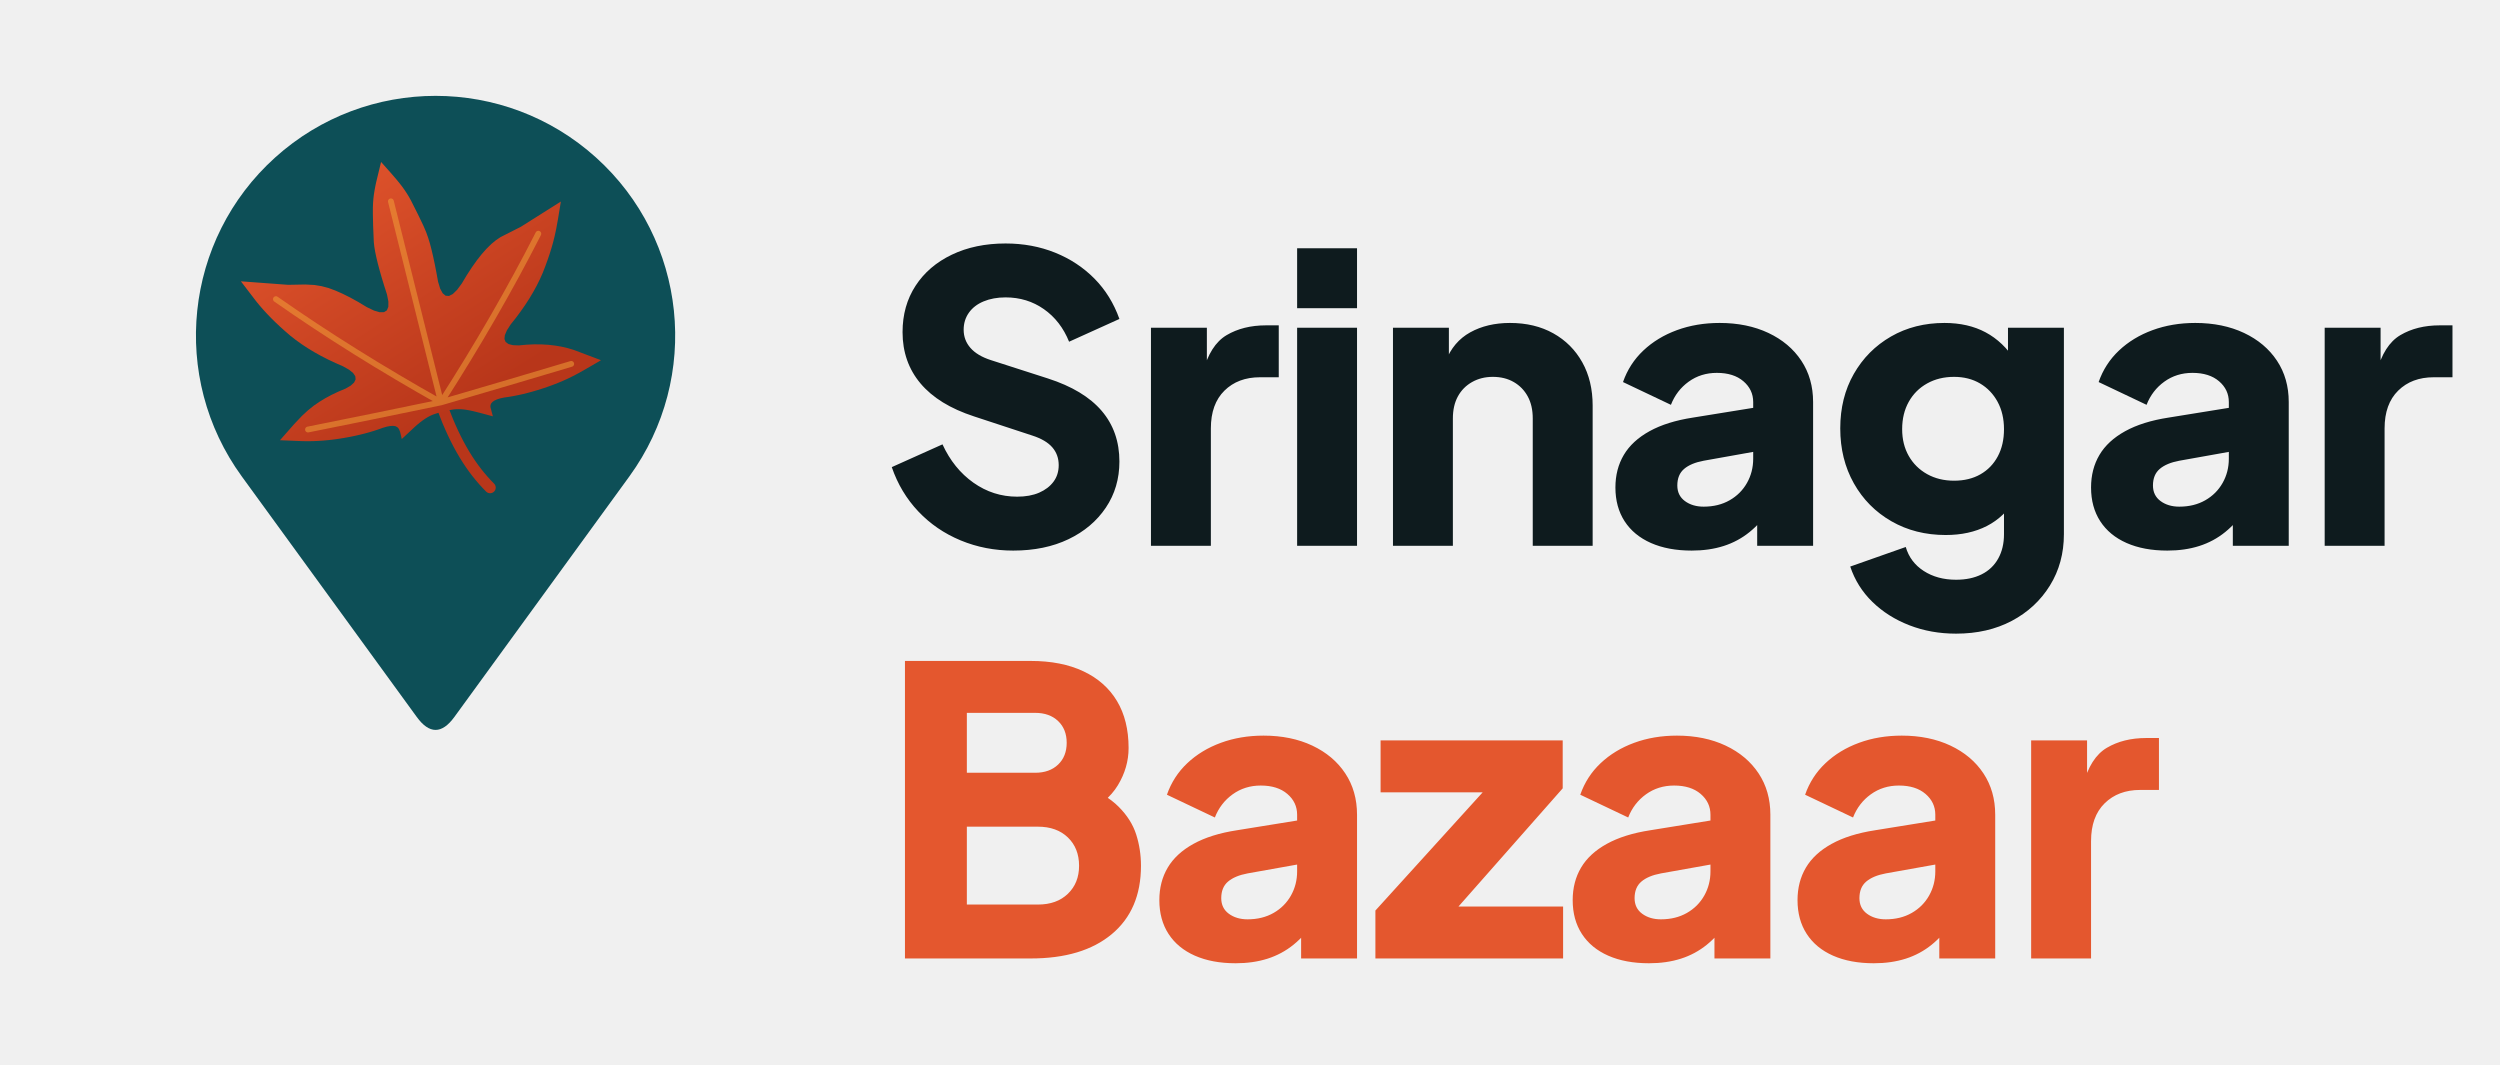
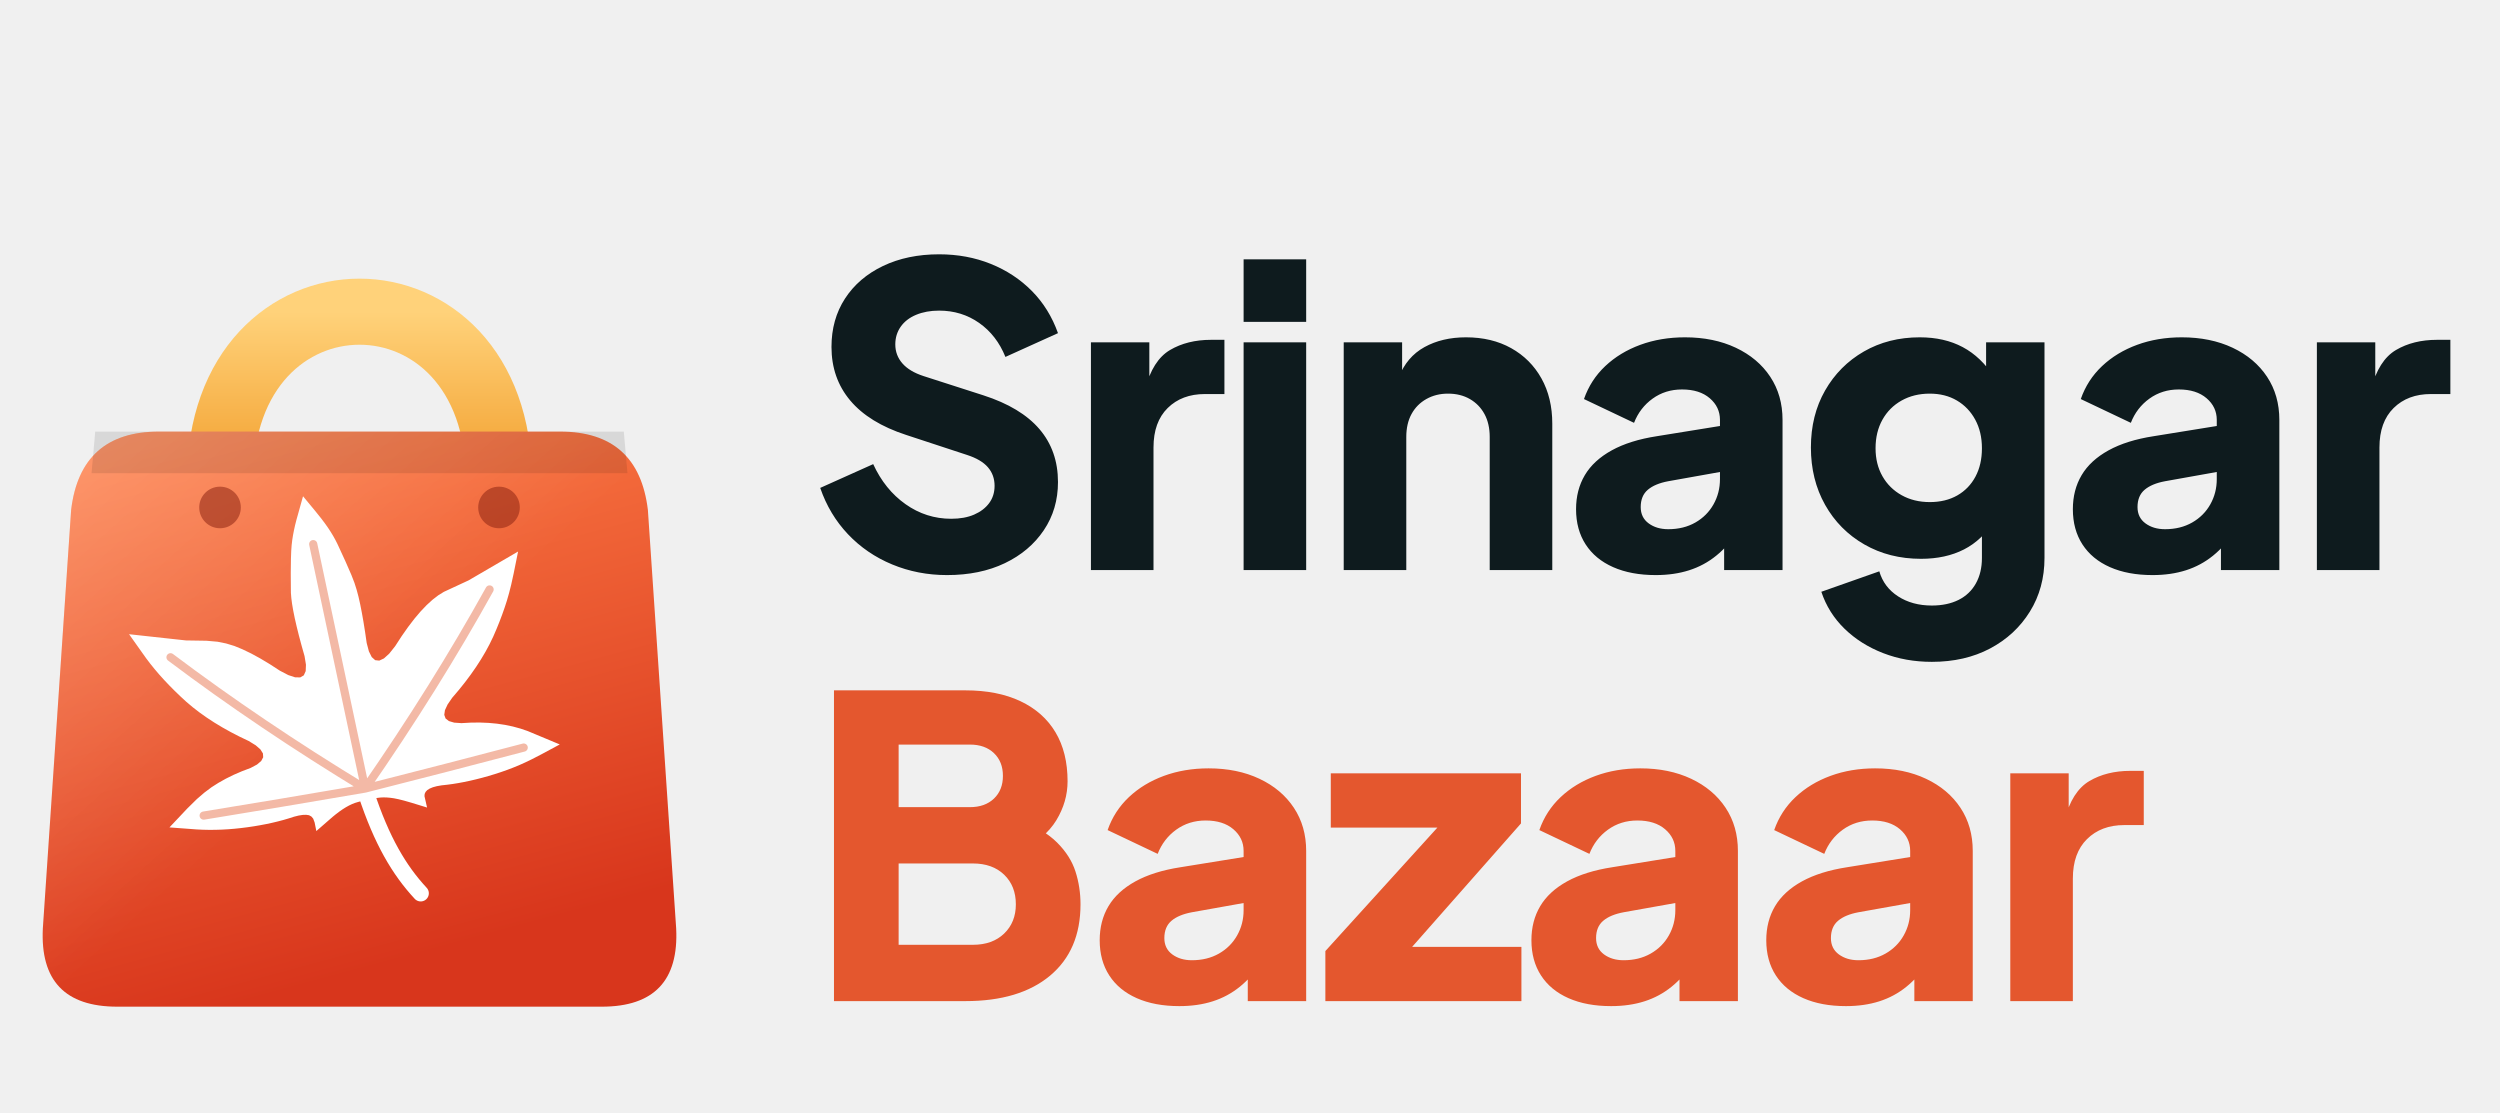
- <svg xmlns="http://www.w3.org/2000/svg" viewBox="0 0 939 400" width="939" height="400">
-   <g transform="translate(10 0) scale(.30)">
+ <svg xmlns="http://www.w3.org/2000/svg" viewBox="0 0 899 400" width="899" height="400">
+   <g transform="translate(-96 -12) scale(.44)">
    <defs>
-       <linearGradient id="logo-horizontalleaf" x1="0" y1="0" x2="0.4" y2="1">
-         <stop offset="0" stop-color="#E4572E" />
-         <stop offset="1" stop-color="#B8361A" />
+       <linearGradient id="logo-horizontalbag" x1="0" y1="0" x2=".3" y2="1">
+         <stop offset="0" stop-color="#FF8048" />
+         <stop offset="1" stop-color="#D8361C" />
      </linearGradient>
+       <linearGradient id="logo-horizontalsf" x1="0" y1="0" x2="0" y2="1">
+         <stop offset="0" stop-color="#FFD27A" />
+         <stop offset="1" stop-color="#F29F2E" />
+       </linearGradient>
+       <linearGradient id="logo-horizontalgl" x1="0" y1="0" x2="1" y2="1">
+         <stop offset="0" stop-color="#fff" stop-opacity=".22" />
+         <stop offset=".5" stop-color="#fff" stop-opacity="0" />
+       </linearGradient>
+       <filter id="logo-horizontalsh" x="-20%" y="-20%" width="140%" height="150%">
+         <feDropShadow dx="0" dy="22" stdDeviation="26" flood-color="#021C20" flood-opacity=".45" />
+       </filter>
    </defs>
-     <path d="M754.6,596.5 A300,300 0 1 0 269.4,596.5 L488.5,897.7 Q512.0,930.0 535.5,897.7 Z" fill="#0D4F57" />
-     <g transform="rotate(-14 512 476.4)">
-       <path d="M512.0,510.2 C517.6,561.0 528.9,594.8 545.8,623.0" fill="none" stroke="#B8361A" stroke-width="14.1" stroke-linecap="round" />
-       <path d="M472.81,526.38 L468.46,528.80 L464.65,530.91 L461.39,532.72 L458.67,534.23 L456.49,535.44 L454.86,536.35 L453.78,536.95 L453.23,537.26 L453.37,528.21 L452.72,523.93 L451.35,521.40 L449.25,519.61 L446.43,518.56 L442.90,517.92 L438.66,517.68 L433.70,517.86 L428.02,518.44 L422.20,518.88 L416.23,519.17 L410.11,519.33 L403.85,519.33 L397.43,519.20 L390.87,518.92 L384.16,518.50 L377.30,517.94 L370.55,517.23 L363.89,516.36 L357.33,515.35 L350.88,514.18 L344.52,512.87 L338.27,511.40 L332.11,509.78 L326.06,508.02 L320.76,506.47 L316.22,505.15 L312.44,504.04 L309.42,503.16 L307.15,502.49 L305.63,502.05 L304.88,501.83 L326.98,486.54 L338.82,478.99 L347.74,474.09 L356.23,470.15 L364.26,467.15 L372.66,464.53 L381.43,462.30 L390.58,460.45 L400.09,458.99 L407.37,456.90 L412.40,454.18 L415.20,450.84 L415.77,446.88 L414.09,442.29 L410.17,437.07 L404.02,431.23 L395.63,424.77 L387.68,418.25 L380.17,411.68 L373.09,405.06 L366.46,398.38 L360.26,391.64 L354.50,384.86 L349.17,378.02 L344.29,371.13 L339.68,364.31 L335.34,357.58 L331.27,350.92 L327.48,344.35 L323.96,337.85 L320.71,331.44 L317.73,325.10 L315.03,318.84 L312.66,313.37 L310.63,308.67 L308.94,304.76 L307.59,301.63 L306.57,299.29 L305.89,297.72 L305.56,296.94 L329.36,304.78 L340.83,308.56 L347.88,310.88 L353.17,312.63 L356.70,313.79 L359.34,314.66 L361.11,315.24 L361.99,315.53 L382.70,320.27 L393.77,323.66 L402.11,327.28 L410.03,331.64 L417.51,336.76 L425.32,342.81 L433.48,349.78 L441.97,357.68 L450.79,366.51 L458.42,372.80 L464.85,376.55 L470.08,377.75 L474.12,376.42 L476.96,372.54 L478.60,366.12 L479.04,357.15 L478.29,345.65 L477.74,335.02 L477.41,325.28 L477.28,316.42 L477.36,308.44 L477.64,301.34 L478.14,295.13 L478.85,289.79 L479.76,285.34 L480.56,281.44 L481.24,278.10 L481.82,275.32 L482.27,273.09 L482.61,271.42 L482.84,270.31 L482.96,269.75 L486.29,255.01 L488.23,247.28 L489.88,241.65 L491.61,236.48 L493.42,231.77 L495.45,226.97 L497.68,222.09 L500.11,217.13 L502.75,212.08 L505.06,207.66 L507.05,203.87 L508.70,200.71 L510.02,198.19 L511.01,196.29 L511.67,195.03 L512.00,194.40 L520.92,211.44 L525.33,220.20 L528.22,226.34 L530.58,231.77 L532.39,236.48 L534.00,241.10 L535.40,245.64 L536.60,250.09 L537.58,254.46 L538.45,258.28 L539.19,261.56 L539.81,264.29 L540.30,266.47 L540.67,268.11 L540.92,269.20 L541.04,269.75 L544.13,284.78 L545.52,293.46 L546.24,300.79 L546.64,308.44 L546.72,316.42 L546.59,325.28 L546.26,335.02 L545.71,345.65 L544.96,357.15 L545.40,366.12 L547.04,372.54 L549.88,376.42 L553.92,377.75 L559.15,376.55 L565.58,372.80 L573.21,366.51 L582.03,357.68 L590.52,349.78 L598.68,342.81 L606.49,336.76 L613.97,331.64 L621.12,327.45 L627.93,324.19 L634.40,321.86 L640.54,320.45 L645.90,319.22 L650.51,318.17 L654.34,317.29 L657.41,316.59 L659.71,316.06 L661.25,315.71 L662.01,315.53 L685.82,307.69 L697.28,303.91 L704.34,301.59 L709.63,299.85 L713.15,298.68 L715.80,297.81 L717.56,297.23 L718.44,296.94 L709.31,318.06 L704.31,329.09 L700.38,337.07 L696.52,344.35 L692.73,350.92 L688.66,357.58 L684.32,364.31 L679.71,371.13 L674.83,378.02 L669.50,384.86 L663.74,391.64 L657.54,398.38 L650.91,405.06 L643.83,411.68 L636.32,418.25 L628.37,424.77 L619.98,431.23 L613.83,437.07 L609.91,442.29 L608.23,446.88 L608.80,450.84 L611.60,454.18 L616.63,456.90 L623.91,458.99 L633.42,460.45 L642.57,462.30 L651.34,464.53 L659.74,467.15 L667.77,470.15 L675.44,473.53 L682.73,477.29 L689.65,481.44 L696.20,485.97 L701.93,489.94 L706.84,493.34 L710.94,496.17 L714.21,498.43 L716.67,500.13 L718.31,501.27 L719.12,501.83 L698.70,507.80 L688.00,510.74 L680.24,512.65 L673.12,514.18 L666.67,515.35 L660.11,516.36 L653.45,517.23 L646.70,517.94 L639.84,518.50 L633.13,518.92 L626.57,519.20 L620.15,519.33 L613.89,519.33 L607.77,519.17 L601.80,518.88 L595.98,518.44 L590.30,517.86 L585.34,517.68 L581.10,517.92 L577.57,518.56 L574.75,519.61 L572.65,521.06 L571.26,522.93 L570.59,525.20 L570.63,527.88 L570.66,530.22 L570.69,532.23 L570.72,533.91 L570.74,535.25 L570.75,536.25 L570.76,536.92 L570.77,537.26 L556.09,529.10 L548.64,525.14 L543.55,522.66 L539.16,520.75 L535.49,519.41 L531.98,518.35 L528.65,517.55 L525.48,517.03 L522.49,516.77 L519.49,516.58 L516.49,516.45 L513.50,516.39 L510.50,516.39 L507.51,516.45 L504.51,516.58 L501.51,516.77 L498.52,517.03 L495.35,517.55 L492.02,518.35 L488.51,519.41 L484.84,520.75 L481.00,522.35 L476.99,524.23Z" fill="url(#logo-horizontalleaf)" />
-       <path d="M512.0,504.6 Q512.0,374.9 512.0,245.2 M512.0,504.6 Q605.1,416.9 681.3,329.2 M512.0,504.6 Q418.9,416.9 342.7,329.2 M512.0,504.6 Q605.4,500.9 681.8,497.3 M512.0,504.6 Q418.6,500.9 342.2,497.3" fill="none" stroke="#F4A93B" stroke-opacity=".5" stroke-width="7.3" stroke-linecap="round" />
+     <g>
+       <path d="M398,420 C398,236 626,236 626,420" fill="none" stroke="url(#logo-horizontalsf)" stroke-width="54" stroke-linecap="round" />
+       <path d="M348,380 L676,380 Q740,380 747.68,444 L770.8,786 Q774,850 710,850 L314,850 Q250,850 253.2,786 L276.32,444 Q284,380 348,380 Z" fill="url(#logo-horizontalbag)" />
+     </g>
+     <path d="M348,380 L676,380 Q740,380 747.68,444 L770.8,786 Q774,850 710,850 L314,850 Q250,850 253.2,786 L276.32,444 Q284,380 348,380 Z" fill="url(#logo-horizontalgl)" />
+     <path d="M296,380 L728,380 L731,414 L293,414 Z" fill="#000" opacity=".10" />
+     <circle cx="398" cy="442" r="17" fill="#8E2412" opacity=".55" />
+     <circle cx="626" cy="442" r="17" fill="#8E2412" opacity=".55" />
+     <g transform="rotate(-12 512 650)">
+       <path d="M512.0,676.6 C516.4,716.6 525.3,743.2 538.6,765.4" fill="none" stroke="#fff" stroke-width="13.3" stroke-linecap="round" />
+       <path d="M481.15,689.34 L477.72,691.25 L474.72,692.91 L472.16,694.34 L470.02,695.53 L468.30,696.48 L467.02,697.19 L466.16,697.67 L465.74,697.91 L465.84,690.79 L465.34,687.42 L464.25,685.43 L462.60,684.01 L460.38,683.19 L457.60,682.68 L454.26,682.50 L450.36,682.64 L445.89,683.09 L441.31,683.44 L436.61,683.67 L431.79,683.79 L426.86,683.80 L421.81,683.69 L416.64,683.48 L411.36,683.15 L405.96,682.70 L400.64,682.14 L395.40,681.46 L390.24,680.66 L385.16,679.74 L380.16,678.71 L375.23,677.55 L370.39,676.28 L365.62,674.89 L361.45,673.67 L357.88,672.63 L354.90,671.76 L352.52,671.06 L350.73,670.54 L349.54,670.19 L348.94,670.02 L366.35,657.98 L375.66,652.04 L382.69,648.18 L389.37,645.08 L395.69,642.72 L402.31,640.66 L409.21,638.90 L416.41,637.45 L423.90,636.29 L429.63,634.65 L433.59,632.51 L435.80,629.88 L436.24,626.76 L434.92,623.15 L431.84,619.04 L427.00,614.44 L420.39,609.35 L414.13,604.22 L408.22,599.05 L402.65,593.84 L397.42,588.58 L392.54,583.28 L388.01,577.94 L383.82,572.55 L379.97,567.13 L376.34,561.76 L372.93,556.46 L369.73,551.22 L366.74,546.05 L363.97,540.93 L361.41,535.88 L359.06,530.89 L356.93,525.97 L355.07,521.66 L353.47,517.96 L352.14,514.88 L351.08,512.42 L350.28,510.57 L349.75,509.34 L349.48,508.72 L368.22,514.90 L377.25,517.87 L382.80,519.70 L386.96,521.07 L389.74,521.99 L391.82,522.67 L393.21,523.13 L393.91,523.36 L410.21,527.09 L418.93,529.76 L425.49,532.60 L431.72,536.04 L437.61,540.07 L443.77,544.83 L450.18,550.32 L456.87,556.54 L463.82,563.49 L469.82,568.44 L474.88,571.39 L479.00,572.34 L482.18,571.29 L484.41,568.23 L485.71,563.18 L486.05,556.12 L485.46,547.07 L485.03,538.70 L484.77,531.03 L484.66,524.06 L484.73,517.78 L484.95,512.19 L485.35,507.30 L485.90,503.10 L486.62,499.59 L487.25,496.52 L487.79,493.89 L488.24,491.70 L488.60,489.95 L488.87,488.63 L489.05,487.76 L489.14,487.32 L491.76,475.71 L493.29,469.63 L494.58,465.19 L495.95,461.12 L497.38,457.42 L498.97,453.64 L500.72,449.80 L502.64,445.89 L504.72,441.92 L506.54,438.44 L508.10,435.45 L509.40,432.97 L510.44,430.98 L511.22,429.49 L511.74,428.50 L512.00,428.00 L519.02,441.42 L522.50,448.31 L524.77,453.14 L526.62,457.42 L528.05,461.12 L529.32,464.76 L530.42,468.34 L531.36,471.84 L532.14,475.28 L532.82,478.29 L533.40,480.87 L533.89,483.02 L534.28,484.74 L534.57,486.03 L534.77,486.89 L534.86,487.32 L537.29,499.15 L538.39,505.98 L538.96,511.75 L539.27,517.78 L539.34,524.06 L539.23,531.03 L538.97,538.70 L538.54,547.07 L537.95,556.12 L538.29,563.18 L539.59,568.23 L541.82,571.29 L545.00,572.34 L549.12,571.39 L554.18,568.44 L560.18,563.49 L567.13,556.54 L573.82,550.32 L580.23,544.83 L586.39,540.07 L592.28,536.04 L597.90,532.74 L603.26,530.17 L608.36,528.34 L613.19,527.23 L617.41,526.26 L621.04,525.43 L624.06,524.74 L626.47,524.19 L628.28,523.77 L629.49,523.50 L630.09,523.36 L648.84,517.18 L657.86,514.21 L663.41,512.38 L667.58,511.01 L670.35,510.10 L672.44,509.41 L673.83,508.95 L674.52,508.72 L667.33,525.35 L663.39,534.03 L660.30,540.32 L657.26,546.05 L654.27,551.22 L651.07,556.46 L647.66,561.76 L644.03,567.13 L640.18,572.55 L635.99,577.94 L631.46,583.28 L626.58,588.58 L621.35,593.84 L615.78,599.05 L609.87,604.22 L603.61,609.35 L597.00,614.44 L592.16,619.04 L589.08,623.15 L587.76,626.76 L588.20,629.88 L590.41,632.51 L594.37,634.65 L600.10,636.29 L607.59,637.45 L614.79,638.90 L621.69,640.66 L628.31,642.72 L634.63,645.08 L640.66,647.74 L646.40,650.70 L651.85,653.97 L657.01,657.54 L661.52,660.66 L665.39,663.33 L668.61,665.56 L671.19,667.35 L673.12,668.68 L674.41,669.57 L675.06,670.02 L658.97,674.72 L650.56,677.03 L644.44,678.53 L638.84,679.74 L633.76,680.66 L628.60,681.46 L623.36,682.14 L618.04,682.70 L612.64,683.15 L607.36,683.48 L602.19,683.69 L597.14,683.80 L592.21,683.79 L587.39,683.67 L582.69,683.44 L578.11,683.09 L573.64,682.64 L569.74,682.50 L566.40,682.68 L563.62,683.19 L561.40,684.01 L559.75,685.16 L558.65,686.63 L558.12,688.42 L558.15,690.53 L558.18,692.37 L558.21,693.95 L558.22,695.27 L558.24,696.33 L558.25,697.12 L558.26,697.64 L558.26,697.91 L546.71,691.49 L540.85,688.37 L536.83,686.41 L533.38,684.91 L530.49,683.86 L527.73,683.02 L525.11,682.40 L522.61,681.98 L520.26,681.78 L517.90,681.63 L515.54,681.53 L513.18,681.48 L510.82,681.48 L508.46,681.53 L506.10,681.63 L503.74,681.78 L501.39,681.98 L498.89,682.40 L496.27,683.02 L493.51,683.86 L490.62,684.91 L487.59,686.18 L484.44,687.65Z" fill="#fff" />
+       <path d="M512.0,672.2 Q512.0,570.1 512.0,468.0 M512.0,672.2 Q585.3,603.2 645.3,534.2 M512.0,672.2 Q438.7,603.2 378.7,534.2 M512.0,672.2 Q585.5,669.3 645.7,666.4 M512.0,672.2 Q438.5,669.3 378.3,666.4" fill="none" stroke="#F3B9A6" stroke-width="6.7" stroke-linecap="round" />
    </g>
  </g>
-   <path d="M380.55 206.8Q370.05 206.8 360.825 202.975Q351.6 199.15 344.925 192.1Q338.25 185.05 334.95 175.45L354.0 166.9Q358.2 176.05 365.625 181.3Q373.05 186.55 382.05 186.55Q386.85 186.55 390.3 185.05Q393.75 183.55 395.7 180.925Q397.65 178.3 397.65 174.7Q397.65 170.8 395.25 168.025Q392.85 165.25 387.75 163.6L365.85 156.4Q352.5 152.05 345.75 144.025Q339.0 136.0 339.0 124.75Q339.0 114.85 343.875 107.35Q348.75 99.85 357.525 95.65Q366.3 91.45 377.7 91.45Q387.75 91.45 396.3 94.9Q404.85 98.35 411.075 104.65Q417.3 110.95 420.45 119.8L401.55 128.35Q398.4 120.55 392.1 116.125Q385.8 111.7 377.7 111.7Q373.05 111.7 369.45 113.2Q365.85 114.7 363.9 117.475Q361.95 120.25 361.95 123.85Q361.95 127.75 364.5 130.675Q367.05 133.6 372.15 135.25L393.6 142.15Q407.1 146.5 413.775 154.3Q420.45 162.1 420.45 173.35Q420.45 183.1 415.35 190.675Q410.25 198.25 401.325 202.525Q392.4 206.8 380.55 206.8Z M432.3 205.0V123.1H453.3V142.75L451.8 139.9Q454.5 129.55 460.725 125.875Q466.95 122.2 475.5 122.2H480.3V141.7H473.25Q465.0 141.7 459.9 146.725Q454.8 151.75 454.8 160.9V205.0Z M487.2 205.0V123.1H509.7V205.0ZM487.2 115.75V93.25H509.7V115.75Z M523.2 205.0V123.1H544.2V139.3L543.0 135.7Q545.85 128.35 552.225 124.825Q558.6 121.3 567.15 121.3Q576.45 121.3 583.425 125.2Q590.4 129.1 594.3 136.075Q598.2 143.05 598.2 152.35V205.0H575.7V157.15Q575.7 152.35 573.825 148.9Q571.95 145.45 568.575 143.5Q565.2 141.55 560.7 141.55Q556.35 141.55 552.9 143.5Q549.45 145.45 547.575 148.9Q545.7 152.35 545.7 157.15V205.0Z M635.4 206.8Q626.55 206.8 620.1 203.95Q613.65 201.1 610.2 195.775Q606.75 190.45 606.75 183.1Q606.75 176.2 609.9 170.875Q613.05 165.55 619.575 161.95Q626.1 158.35 635.85 156.85L660.9 152.8V169.3L639.9 173.05Q635.1 173.95 632.55 176.125Q630.0 178.3 630.0 182.35Q630.0 186.1 632.85 188.2Q635.7 190.3 639.9 190.3Q645.45 190.3 649.65 187.9Q653.85 185.5 656.175 181.375Q658.5 177.25 658.5 172.3V151.0Q658.5 146.35 654.825 143.2Q651.15 140.05 644.85 140.05Q638.85 140.05 634.275 143.35Q629.7 146.65 627.6 152.05L609.6 143.5Q612.0 136.6 617.25 131.65Q622.5 126.7 629.85 124.0Q637.2 121.3 645.9 121.3Q656.25 121.3 664.2 125.05Q672.15 128.8 676.575 135.475Q681.0 142.15 681.0 151.0V205.0H660.0V191.8L665.1 190.9Q661.5 196.3 657.15 199.825Q652.8 203.35 647.4 205.075Q642.0 206.8 635.4 206.8Z M734.7 238.0Q725.25 238.0 717.15 234.85Q709.05 231.7 703.275 226.075Q697.5 220.45 694.95 212.8L715.8 205.45Q717.45 211.15 722.55 214.45Q727.65 217.75 734.7 217.75Q740.25 217.75 744.3 215.725Q748.35 213.7 750.525 209.8Q752.7 205.9 752.7 200.65V181.9L757.05 187.3Q752.85 194.2 746.25 197.575Q739.65 200.95 730.8 200.95Q719.4 200.95 710.4 195.775Q701.4 190.6 696.3 181.525Q691.2 172.45 691.2 160.9Q691.2 149.35 696.3 140.425Q701.4 131.5 710.25 126.4Q719.1 121.3 730.35 121.3Q739.2 121.3 745.8 124.825Q752.4 128.35 757.05 135.55L754.2 140.95V123.1H775.2V200.65Q775.2 211.45 769.95 219.925Q764.7 228.4 755.625 233.2Q746.55 238.0 734.7 238.0ZM733.95 180.55Q739.65 180.55 743.85 178.15Q748.05 175.75 750.375 171.4Q752.7 167.05 752.7 161.2Q752.7 155.35 750.3 150.925Q747.9 146.5 743.7 144.025Q739.5 141.55 733.95 141.55Q728.25 141.55 723.825 144.025Q719.4 146.5 716.925 150.925Q714.45 155.35 714.45 161.2Q714.45 166.9 716.925 171.25Q719.4 175.6 723.825 178.075Q728.25 180.55 733.95 180.55Z M814.05 206.8Q805.2 206.8 798.75 203.95Q792.3 201.1 788.85 195.775Q785.4 190.45 785.4 183.1Q785.4 176.2 788.55 170.875Q791.7 165.55 798.225 161.95Q804.75 158.35 814.5 156.85L839.55 152.8V169.3L818.55 173.05Q813.75 173.95 811.2 176.125Q808.65 178.3 808.65 182.35Q808.65 186.1 811.5 188.2Q814.35 190.3 818.55 190.3Q824.1 190.3 828.3 187.9Q832.5 185.5 834.825 181.375Q837.15 177.25 837.15 172.3V151.0Q837.15 146.35 833.475 143.2Q829.8 140.05 823.5 140.05Q817.5 140.05 812.925 143.35Q808.35 146.65 806.25 152.05L788.25 143.5Q790.65 136.6 795.9 131.65Q801.15 126.7 808.5 124.0Q815.85 121.3 824.55 121.3Q834.9 121.3 842.85 125.05Q850.8 128.8 855.225 135.475Q859.65 142.15 859.65 151.0V205.0H838.65V191.8L843.75 190.9Q840.15 196.3 835.8 199.825Q831.45 203.35 826.05 205.075Q820.65 206.8 814.05 206.8Z M873.15 205.0V123.1H894.15V142.75L892.65 139.9Q895.35 129.55 901.575 125.875Q907.8 122.2 916.35 122.2H921.15V141.7H914.1Q905.85 141.7 900.75 146.725Q895.65 151.75 895.65 160.9V205.0Z" fill="#0E1B1E" />
-   <path d="M339.9 360.0V248.25H387.15Q398.7 248.25 406.95 252.15Q415.2 256.05 419.55 263.325Q423.9 270.6 423.9 280.95Q423.9 288.3 419.85 294.975Q415.8 301.65 406.5 306.15V294.75Q415.35 298.2 420.15 303.0Q424.95 307.8 426.75 313.425Q428.55 319.05 428.55 325.2Q428.55 341.7 417.6 350.85Q406.65 360.0 387.15 360.0ZM363.15 339.75H389.85Q396.9 339.75 401.1 335.7Q405.3 331.65 405.3 325.2Q405.3 318.6 401.1 314.55Q396.9 310.5 389.85 310.5H363.15ZM363.15 290.25H388.8Q394.2 290.25 397.425 287.175Q400.65 284.1 400.65 279.0Q400.65 273.9 397.425 270.825Q394.2 267.75 388.8 267.75H363.15Z M464.1 361.8Q455.25 361.8 448.8 358.95Q442.35 356.1 438.9 350.775Q435.45 345.45 435.45 338.1Q435.45 331.2 438.6 325.875Q441.75 320.55 448.275 316.95Q454.8 313.35 464.55 311.85L489.6 307.8V324.3L468.6 328.05Q463.8 328.95 461.25 331.125Q458.7 333.3 458.7 337.35Q458.7 341.1 461.55 343.2Q464.4 345.3 468.6 345.3Q474.15 345.3 478.35 342.9Q482.55 340.5 484.875 336.375Q487.2 332.25 487.2 327.3V306.0Q487.2 301.35 483.525 298.2Q479.85 295.05 473.55 295.05Q467.55 295.05 462.975 298.35Q458.4 301.65 456.3 307.05L438.3 298.5Q440.7 291.6 445.95 286.65Q451.2 281.7 458.55 279.0Q465.9 276.3 474.6 276.3Q484.95 276.3 492.9 280.05Q500.85 283.8 505.275 290.475Q509.7 297.15 509.7 306.0V360.0H488.7V346.8L493.8 345.9Q490.2 351.3 485.85 354.825Q481.5 358.35 476.1 360.075Q470.7 361.8 464.1 361.8Z M516.6 360.0V342.0L563.7 290.1L567.0 297.6H518.55V278.1H586.95V296.1L541.05 348.15L537.75 340.5H587.1V360.0Z M619.35 361.8Q610.5 361.8 604.05 358.95Q597.6 356.1 594.15 350.775Q590.7 345.45 590.7 338.1Q590.7 331.2 593.85 325.875Q597.0 320.55 603.525 316.95Q610.05 313.35 619.8 311.85L644.85 307.8V324.3L623.85 328.05Q619.05 328.95 616.5 331.125Q613.95 333.3 613.95 337.35Q613.95 341.1 616.8 343.2Q619.65 345.3 623.85 345.3Q629.4 345.3 633.6 342.9Q637.8 340.5 640.125 336.375Q642.45 332.25 642.45 327.3V306.0Q642.45 301.35 638.775 298.2Q635.1 295.05 628.8 295.05Q622.8 295.05 618.225 298.35Q613.65 301.65 611.55 307.05L593.55 298.5Q595.95 291.6 601.2 286.65Q606.45 281.7 613.8 279.0Q621.15 276.3 629.85 276.3Q640.2 276.3 648.15 280.05Q656.1 283.8 660.525 290.475Q664.95 297.15 664.95 306.0V360.0H643.95V346.8L649.05 345.9Q645.45 351.3 641.1 354.825Q636.75 358.35 631.35 360.075Q625.95 361.8 619.35 361.8Z M703.8 361.8Q694.95 361.8 688.5 358.95Q682.05 356.1 678.6 350.775Q675.15 345.45 675.15 338.1Q675.15 331.2 678.3 325.875Q681.45 320.55 687.975 316.95Q694.5 313.35 704.25 311.85L729.3 307.8V324.3L708.3 328.05Q703.5 328.95 700.95 331.125Q698.4 333.3 698.4 337.35Q698.4 341.1 701.25 343.2Q704.1 345.3 708.3 345.3Q713.85 345.3 718.05 342.9Q722.25 340.5 724.575 336.375Q726.9 332.25 726.9 327.3V306.0Q726.9 301.35 723.225 298.2Q719.55 295.05 713.25 295.05Q707.25 295.05 702.675 298.35Q698.1 301.65 696.0 307.05L678.0 298.5Q680.4 291.6 685.65 286.65Q690.9 281.7 698.25 279.0Q705.6 276.3 714.3 276.3Q724.65 276.3 732.6 280.05Q740.55 283.8 744.975 290.475Q749.4 297.15 749.4 306.0V360.0H728.4V346.8L733.5 345.9Q729.9 351.3 725.55 354.825Q721.2 358.35 715.8 360.075Q710.4 361.8 703.8 361.8Z M762.9 360.0V278.1H783.9V297.75L782.4 294.9Q785.1 284.55 791.325 280.875Q797.55 277.2 806.1 277.2H810.9V296.7H803.85Q795.6 296.7 790.5 301.725Q785.4 306.75 785.4 315.9V360.0Z" fill="#E4572E" />
+   <path d="M340.55 206.8Q330.05 206.8 320.825 202.975Q311.6 199.15 304.925 192.1Q298.25 185.05 294.95 175.45L314.0 166.9Q318.2 176.05 325.625 181.3Q333.05 186.55 342.05 186.55Q346.85 186.55 350.3 185.05Q353.75 183.55 355.7 180.925Q357.65 178.3 357.65 174.7Q357.65 170.8 355.25 168.025Q352.85 165.25 347.75 163.6L325.85 156.4Q312.5 152.05 305.75 144.025Q299.0 136.0 299.0 124.75Q299.0 114.85 303.875 107.35Q308.75 99.85 317.525 95.65Q326.3 91.45 337.7 91.45Q347.75 91.45 356.3 94.9Q364.85 98.35 371.075 104.65Q377.3 110.95 380.45 119.8L361.55 128.35Q358.4 120.55 352.1 116.125Q345.8 111.7 337.7 111.7Q333.05 111.7 329.45 113.2Q325.85 114.7 323.9 117.475Q321.95 120.25 321.95 123.85Q321.95 127.75 324.5 130.675Q327.05 133.6 332.15 135.25L353.6 142.15Q367.1 146.5 373.775 154.3Q380.45 162.1 380.45 173.35Q380.45 183.1 375.35 190.675Q370.25 198.25 361.325 202.525Q352.4 206.8 340.55 206.8Z M392.3 205.0V123.1H413.3V142.75L411.8 139.9Q414.5 129.55 420.725 125.875Q426.95 122.2 435.5 122.2H440.3V141.7H433.25Q425.0 141.7 419.9 146.725Q414.8 151.75 414.8 160.9V205.0Z M447.2 205.0V123.1H469.7V205.0ZM447.2 115.75V93.25H469.7V115.75Z M483.2 205.0V123.1H504.2V139.3L503.0 135.7Q505.85 128.35 512.225 124.825Q518.6 121.3 527.15 121.3Q536.45 121.3 543.425 125.2Q550.4 129.1 554.3 136.075Q558.2 143.05 558.2 152.35V205.0H535.7V157.15Q535.7 152.35 533.825 148.9Q531.95 145.45 528.575 143.5Q525.2 141.55 520.7 141.55Q516.35 141.55 512.9 143.5Q509.45 145.45 507.575 148.9Q505.7 152.35 505.7 157.15V205.0Z M595.4 206.8Q586.55 206.8 580.1 203.95Q573.65 201.1 570.2 195.775Q566.75 190.45 566.75 183.1Q566.75 176.2 569.9 170.875Q573.05 165.55 579.575 161.95Q586.1 158.35 595.85 156.85L620.9 152.8V169.3L599.9 173.05Q595.1 173.95 592.55 176.125Q590.0 178.3 590.0 182.35Q590.0 186.1 592.85 188.2Q595.7 190.3 599.9 190.3Q605.45 190.3 609.65 187.9Q613.85 185.5 616.175 181.375Q618.5 177.25 618.5 172.3V151.0Q618.5 146.35 614.825 143.2Q611.15 140.05 604.85 140.05Q598.85 140.05 594.275 143.35Q589.7 146.65 587.6 152.05L569.6 143.5Q572.0 136.6 577.25 131.65Q582.5 126.7 589.85 124.0Q597.2 121.3 605.9 121.3Q616.25 121.3 624.2 125.05Q632.15 128.8 636.575 135.475Q641.0 142.15 641.0 151.0V205.0H620.0V191.8L625.1 190.9Q621.5 196.3 617.15 199.825Q612.8 203.35 607.4 205.075Q602.0 206.8 595.4 206.8Z M694.7 238.0Q685.25 238.0 677.15 234.85Q669.05 231.7 663.275 226.075Q657.5 220.45 654.95 212.8L675.8 205.45Q677.45 211.15 682.55 214.45Q687.65 217.75 694.7 217.75Q700.25 217.75 704.3 215.725Q708.35 213.7 710.525 209.8Q712.7 205.9 712.7 200.65V181.9L717.05 187.3Q712.85 194.2 706.25 197.575Q699.65 200.95 690.8 200.95Q679.4 200.95 670.4 195.775Q661.4 190.6 656.3 181.525Q651.2 172.45 651.2 160.9Q651.2 149.35 656.3 140.425Q661.4 131.5 670.25 126.4Q679.1 121.3 690.35 121.3Q699.2 121.3 705.8 124.825Q712.4 128.35 717.05 135.55L714.2 140.95V123.1H735.2V200.65Q735.2 211.45 729.95 219.925Q724.7 228.4 715.625 233.2Q706.55 238.0 694.7 238.0ZM693.95 180.55Q699.65 180.55 703.85 178.15Q708.05 175.75 710.375 171.4Q712.7 167.05 712.7 161.2Q712.7 155.35 710.3 150.925Q707.9 146.5 703.7 144.025Q699.5 141.55 693.95 141.55Q688.25 141.55 683.825 144.025Q679.4 146.5 676.925 150.925Q674.45 155.35 674.45 161.2Q674.45 166.9 676.925 171.25Q679.4 175.6 683.825 178.075Q688.25 180.55 693.95 180.55Z M774.05 206.8Q765.2 206.8 758.75 203.95Q752.3 201.1 748.85 195.775Q745.4 190.45 745.4 183.1Q745.4 176.2 748.55 170.875Q751.7 165.55 758.225 161.95Q764.75 158.35 774.5 156.85L799.55 152.8V169.3L778.55 173.05Q773.75 173.95 771.2 176.125Q768.65 178.3 768.65 182.35Q768.65 186.1 771.5 188.2Q774.35 190.3 778.55 190.3Q784.1 190.3 788.3 187.9Q792.5 185.5 794.825 181.375Q797.15 177.25 797.15 172.3V151.0Q797.15 146.35 793.475 143.2Q789.8 140.05 783.5 140.05Q777.5 140.05 772.925 143.35Q768.35 146.65 766.25 152.05L748.25 143.5Q750.65 136.6 755.9 131.65Q761.15 126.7 768.5 124.0Q775.85 121.3 784.55 121.3Q794.9 121.3 802.85 125.05Q810.8 128.8 815.225 135.475Q819.65 142.15 819.65 151.0V205.0H798.65V191.8L803.75 190.9Q800.15 196.3 795.8 199.825Q791.45 203.35 786.05 205.075Q780.65 206.8 774.05 206.8Z M833.15 205.0V123.1H854.15V142.75L852.65 139.9Q855.35 129.55 861.575 125.875Q867.8 122.2 876.35 122.2H881.15V141.7H874.1Q865.85 141.7 860.75 146.725Q855.65 151.75 855.65 160.9V205.0Z" fill="#0E1B1E" />
+   <path d="M299.9 360.0V248.25H347.15Q358.7 248.25 366.95 252.15Q375.2 256.05 379.55 263.325Q383.9 270.6 383.9 280.95Q383.9 288.3 379.85 294.975Q375.8 301.65 366.5 306.15V294.75Q375.35 298.2 380.15 303.0Q384.95 307.8 386.75 313.425Q388.55 319.05 388.55 325.2Q388.55 341.7 377.6 350.85Q366.65 360.0 347.15 360.0ZM323.15 339.75H349.85Q356.9 339.75 361.1 335.7Q365.3 331.65 365.3 325.2Q365.3 318.6 361.1 314.55Q356.9 310.5 349.85 310.5H323.15ZM323.15 290.25H348.8Q354.2 290.25 357.425 287.175Q360.65 284.1 360.65 279.0Q360.65 273.9 357.425 270.825Q354.2 267.75 348.8 267.75H323.15Z M424.1 361.8Q415.25 361.8 408.8 358.95Q402.35 356.1 398.9 350.775Q395.45 345.45 395.45 338.1Q395.45 331.2 398.6 325.875Q401.75 320.55 408.275 316.95Q414.8 313.35 424.55 311.85L449.6 307.8V324.3L428.6 328.05Q423.8 328.95 421.25 331.125Q418.7 333.3 418.7 337.35Q418.7 341.1 421.55 343.2Q424.4 345.3 428.6 345.3Q434.15 345.3 438.35 342.9Q442.55 340.5 444.875 336.375Q447.2 332.25 447.2 327.3V306.0Q447.2 301.35 443.525 298.2Q439.85 295.05 433.55 295.05Q427.55 295.05 422.975 298.35Q418.4 301.65 416.3 307.05L398.3 298.5Q400.7 291.6 405.95 286.65Q411.2 281.7 418.55 279.0Q425.9 276.3 434.6 276.3Q444.95 276.3 452.9 280.05Q460.85 283.8 465.275 290.475Q469.7 297.15 469.7 306.0V360.0H448.7V346.8L453.8 345.9Q450.2 351.3 445.85 354.825Q441.5 358.35 436.1 360.075Q430.7 361.8 424.1 361.8Z M476.6 360.0V342.0L523.7 290.1L527.0 297.6H478.55V278.1H546.95V296.1L501.05 348.15L497.75 340.5H547.1V360.0Z M579.35 361.8Q570.5 361.8 564.05 358.95Q557.6 356.1 554.15 350.775Q550.7 345.45 550.7 338.1Q550.7 331.2 553.85 325.875Q557.0 320.55 563.525 316.95Q570.05 313.35 579.8 311.85L604.85 307.8V324.3L583.85 328.05Q579.05 328.95 576.5 331.125Q573.95 333.3 573.95 337.35Q573.95 341.1 576.8 343.2Q579.65 345.3 583.85 345.3Q589.4 345.3 593.6 342.9Q597.8 340.5 600.125 336.375Q602.45 332.25 602.45 327.3V306.0Q602.45 301.35 598.775 298.2Q595.1 295.05 588.8 295.05Q582.8 295.05 578.225 298.35Q573.65 301.65 571.55 307.05L553.55 298.5Q555.95 291.6 561.2 286.65Q566.45 281.7 573.8 279.0Q581.15 276.3 589.85 276.3Q600.2 276.3 608.15 280.05Q616.1 283.8 620.525 290.475Q624.95 297.15 624.95 306.0V360.0H603.95V346.8L609.05 345.9Q605.45 351.3 601.1 354.825Q596.75 358.35 591.35 360.075Q585.95 361.8 579.35 361.8Z M663.8 361.8Q654.95 361.8 648.5 358.95Q642.05 356.1 638.6 350.775Q635.15 345.45 635.15 338.1Q635.15 331.2 638.3 325.875Q641.45 320.55 647.975 316.95Q654.5 313.35 664.25 311.85L689.3 307.8V324.3L668.3 328.05Q663.5 328.95 660.95 331.125Q658.4 333.3 658.4 337.35Q658.4 341.1 661.25 343.2Q664.1 345.3 668.3 345.3Q673.85 345.3 678.05 342.9Q682.25 340.5 684.575 336.375Q686.9 332.25 686.9 327.3V306.0Q686.9 301.35 683.225 298.2Q679.55 295.05 673.25 295.05Q667.25 295.05 662.675 298.35Q658.1 301.65 656.0 307.05L638.0 298.5Q640.4 291.6 645.65 286.65Q650.9 281.7 658.25 279.0Q665.6 276.3 674.3 276.3Q684.65 276.3 692.6 280.05Q700.55 283.8 704.975 290.475Q709.4 297.15 709.4 306.0V360.0H688.4V346.8L693.5 345.9Q689.9 351.3 685.55 354.825Q681.2 358.35 675.8 360.075Q670.4 361.8 663.8 361.8Z M722.9 360.0V278.1H743.9V297.75L742.4 294.9Q745.1 284.55 751.325 280.875Q757.55 277.2 766.1 277.2H770.9V296.7H763.85Q755.6 296.7 750.5 301.725Q745.4 306.75 745.4 315.9V360.0Z" fill="#E4572E" />
</svg>
